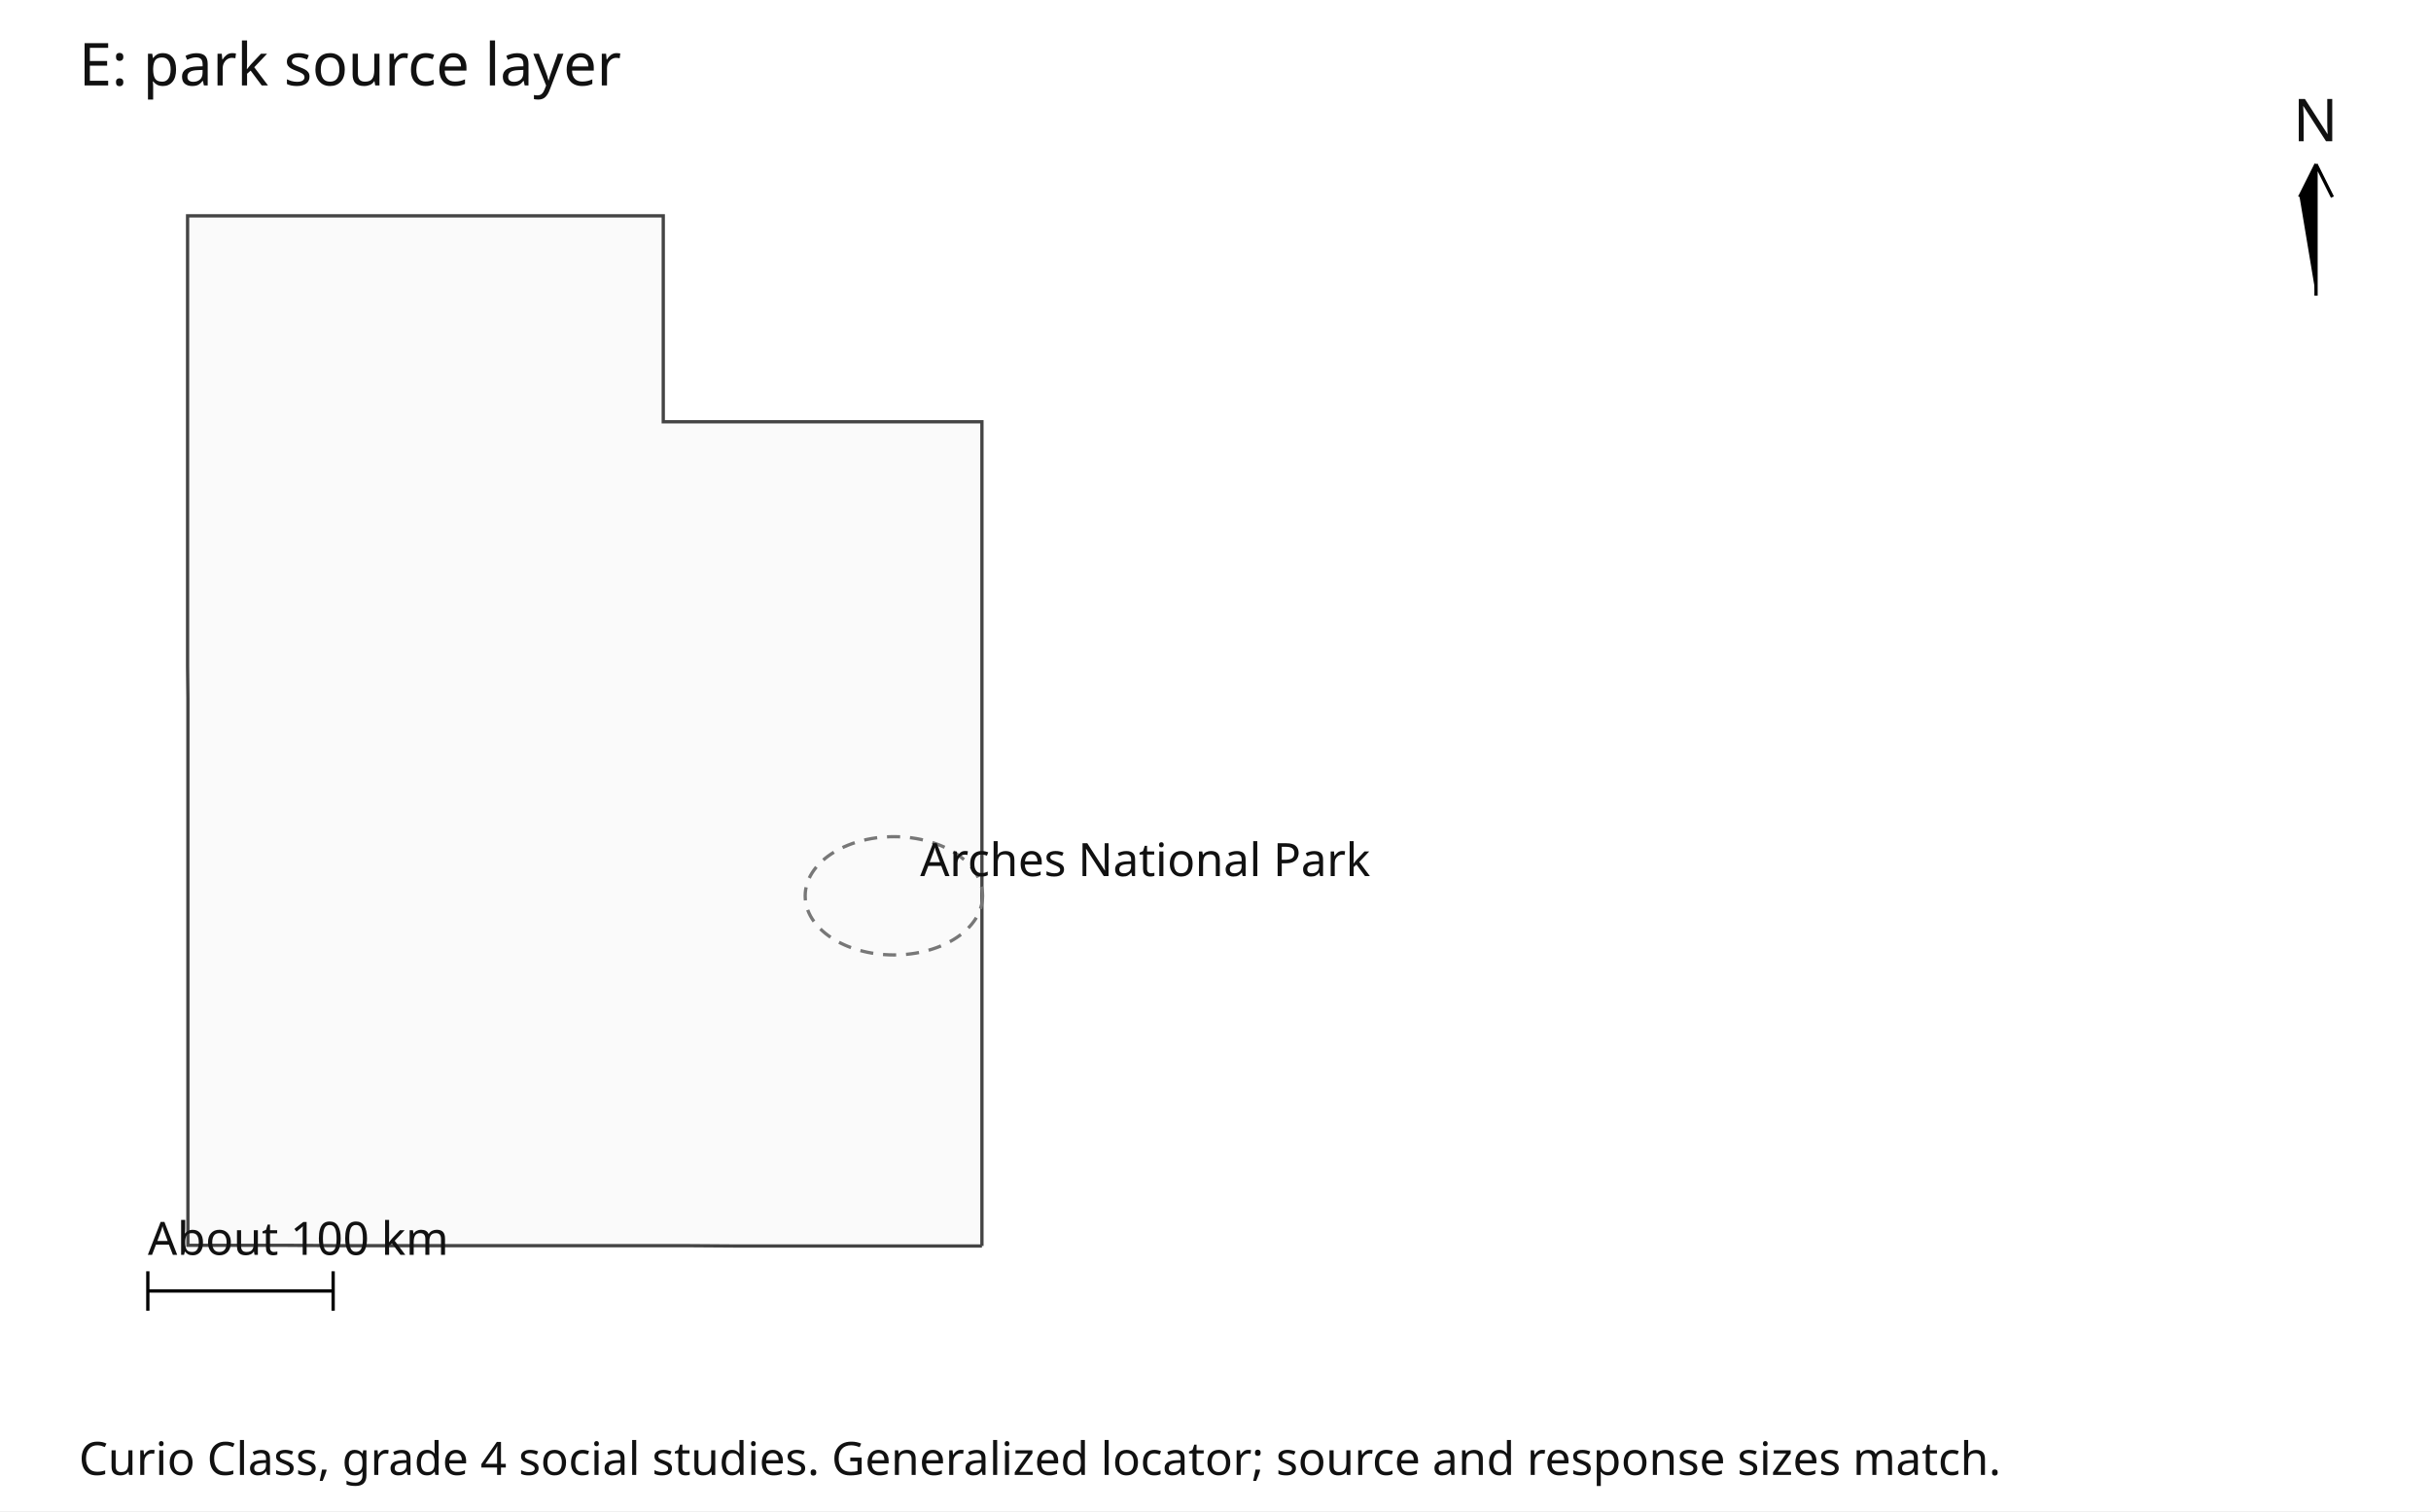
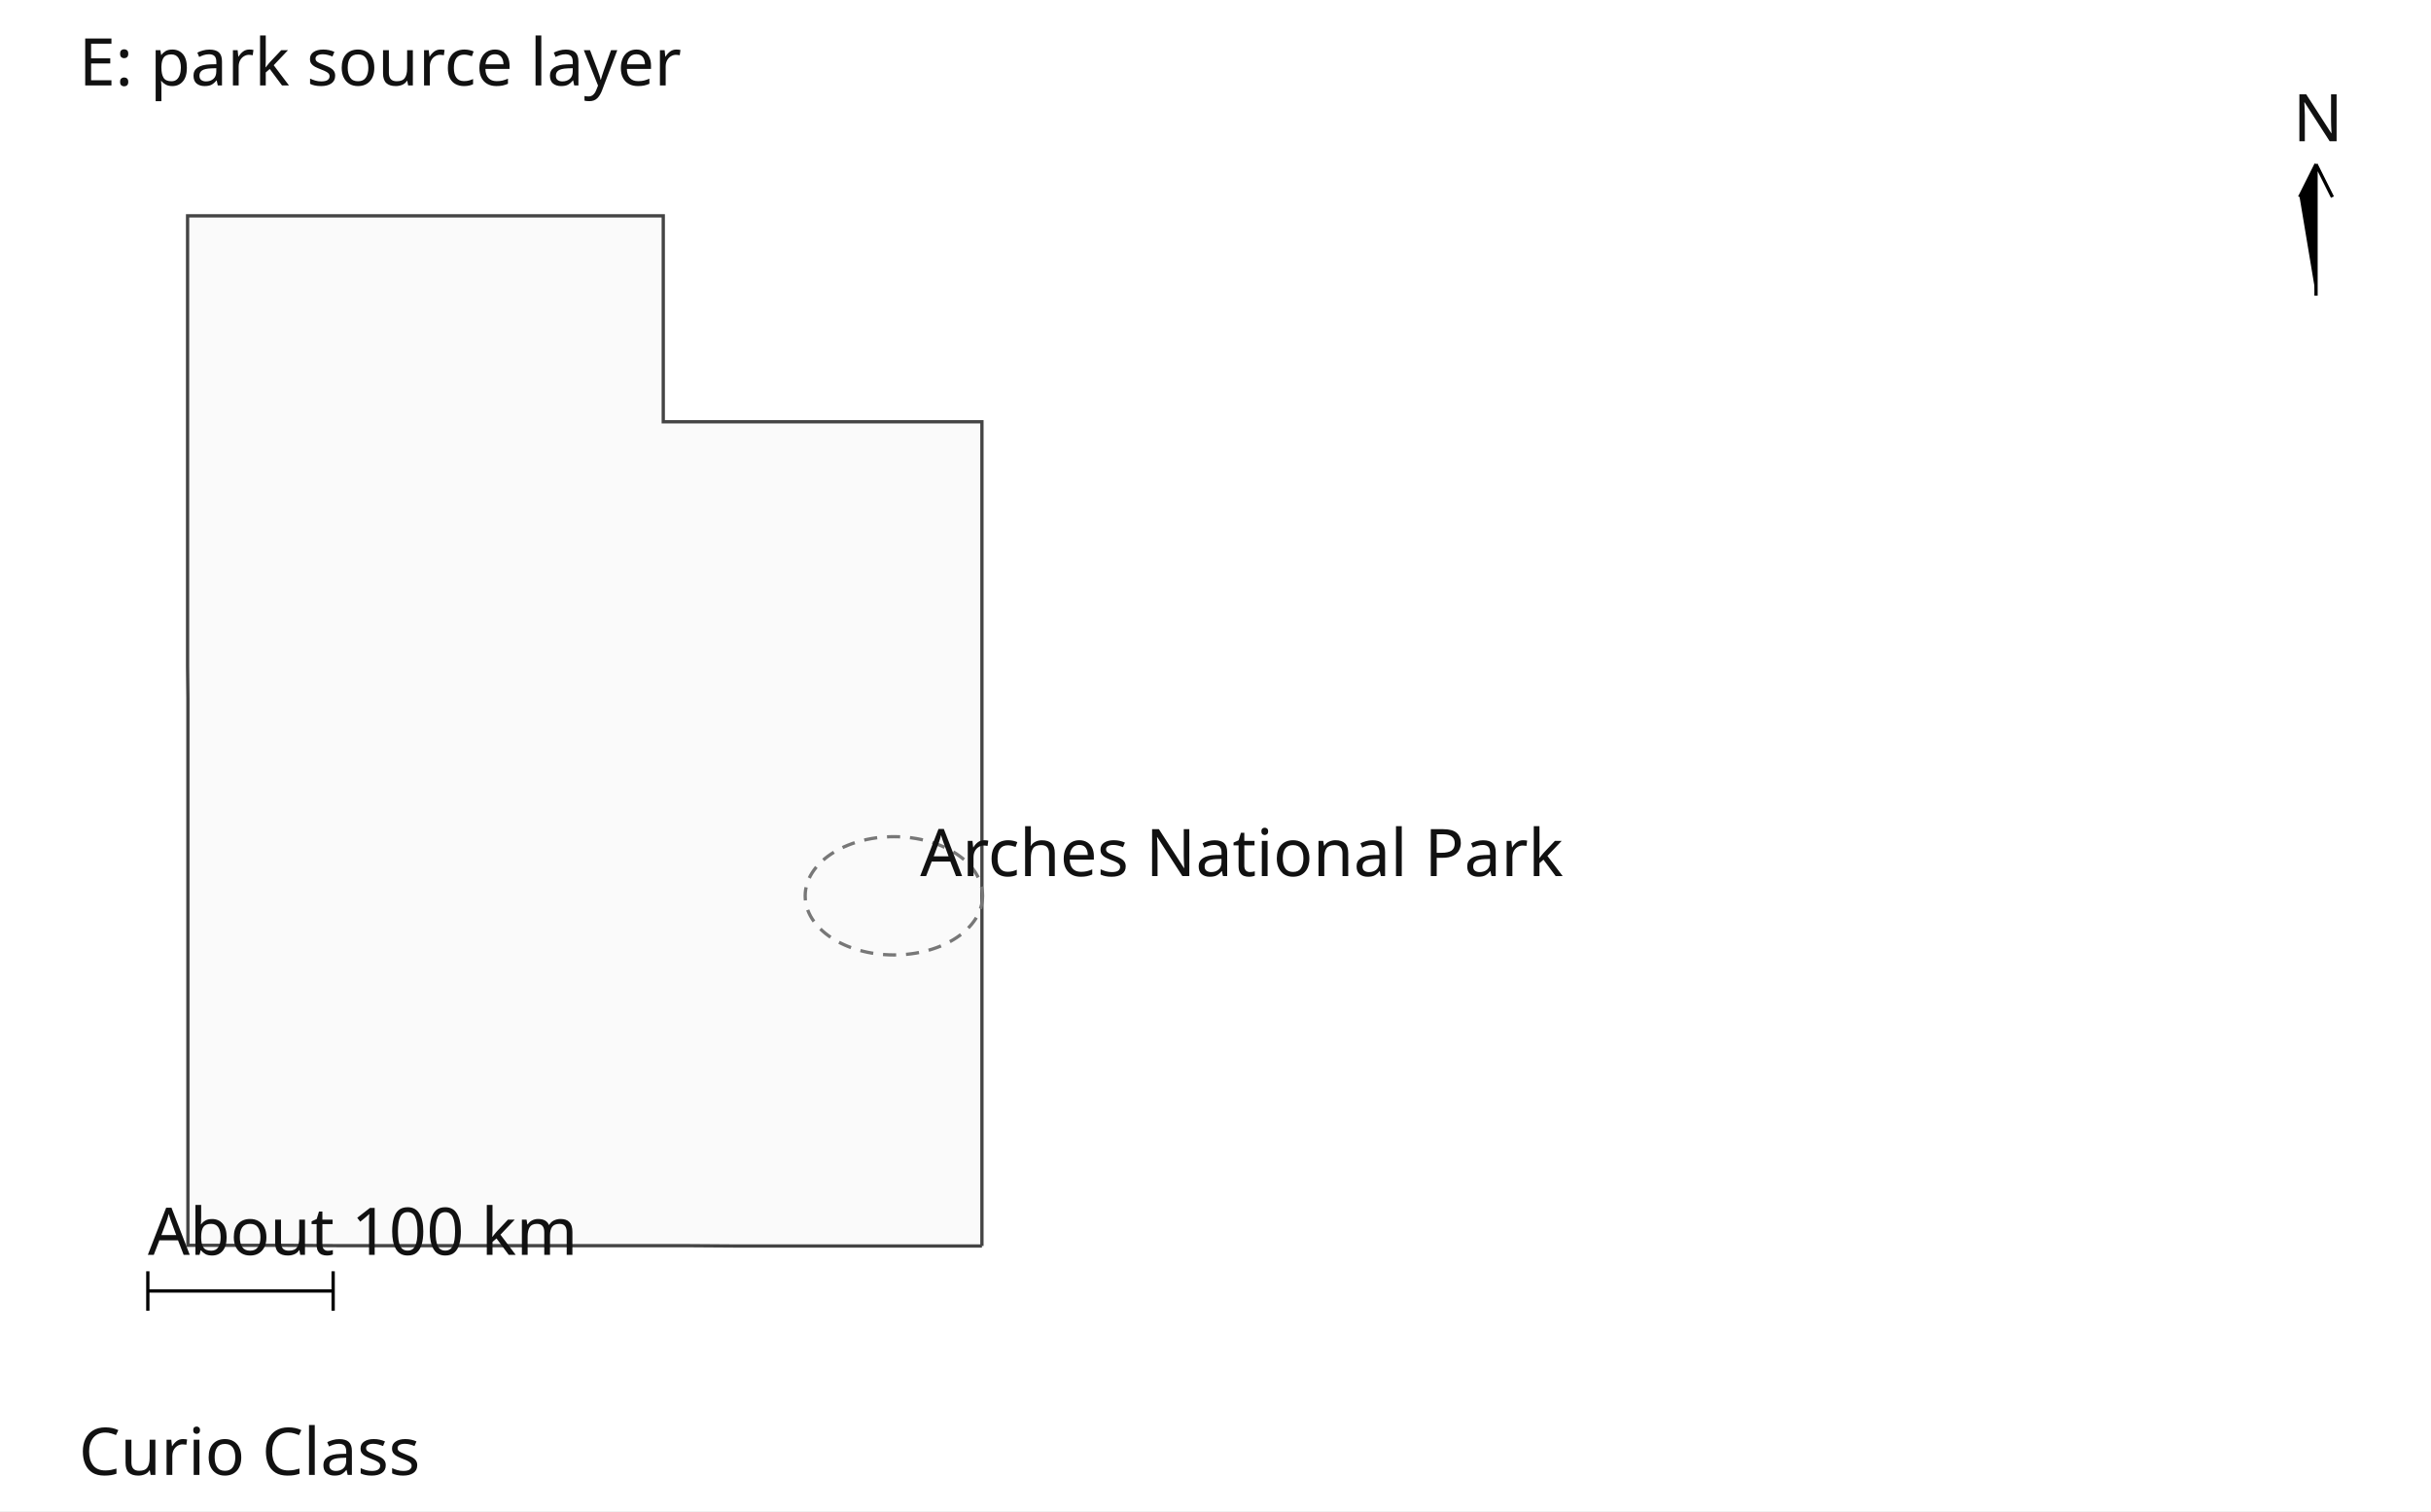
<svg xmlns="http://www.w3.org/2000/svg" width="7.4in" height="4.6in" viewBox="0 0 740 460">
  <rect width="740" height="460" fill="white" />
-   <style>text{font:18px sans-serif;fill:#111} .small{font:14px sans-serif}</style>
+   <style>text{font:20px sans-serif;fill:#111} .small{font:20px sans-serif}</style>
  <text x="24" y="26">E: park source layer</text>
  <path d="M298.9,379.3 L283.8,379.3 L268.7,379.3 L253.6,379.3 L238.5,379.3 L223.4,379.3 L208.3,379.2 L193.2,379.2 L178.1,379.2 L162.9,379.2 L147.8,379.2 L132.7,379.2 L117.6,379.2 L102.5,379.2 L87.4,379.1 L72.3,379.1 L57.2,379.1 L57.2,369.3 L57.2,359.5 L57.2,349.7 L57.2,339.9 L57.2,330.1 L57.2,320.3 L57.2,310.6 L57.2,300.8 L57.2,291.0 L57.2,281.2 L57.2,271.4 L57.2,261.6 L57.2,251.8 L57.2,242.0 L57.2,232.2 L57.2,222.4 L57.2,212.6 L57.1,202.8 L57.1,193.0 L57.1,183.2 L57.1,173.4 L57.1,163.6 L57.1,153.8 L57.1,144.0 L57.1,134.2 L57.1,124.4 L57.1,114.7 L57.1,104.9 L57.1,95.1 L57.1,85.3 L57.1,75.5 L57.1,65.7 L66.2,65.7 L75.2,65.7 L84.3,65.7 L93.3,65.7 L102.4,65.7 L111.4,65.7 L120.5,65.7 L129.5,65.7 L138.6,65.7 L147.6,65.7 L156.7,65.7 L165.7,65.7 L174.8,65.7 L183.8,65.7 L192.9,65.7 L201.9,65.7 L201.9,73.5 L201.9,81.4 L201.9,89.2 L201.9,97.1 L201.9,104.9 L201.9,112.7 L201.9,120.6 L201.9,128.4 L214.1,128.4 L226.2,128.4 L238.3,128.4 L250.4,128.4 L262.5,128.4 L274.7,128.4 L286.8,128.4 L298.9,128.4 L298.9,144.1 L298.9,159.8 L298.9,175.5 L298.9,191.1 L298.9,206.8 L298.9,222.5 L298.9,238.2 L298.9,253.9 L298.9,269.6 L298.9,285.2 L298.9,300.9 L298.9,316.6 L298.9,332.3 L298.9,348.0 L298.9,363.6 L298.9,379.3" fill="#fafafa" stroke="#444" stroke-width="1" />
  <ellipse cx="272.1" cy="272.7" rx="27" ry="18" fill="none" stroke="#777" stroke-dasharray="4 3" />
  <text x="280.1" y="266.7" class="small">Arches National Park</text>
  <path d="M45 393h56.41 M45 387v12 M101.41 387v12" stroke="black" fill="none" />
  <text x="45" y="382" class="small">About 100 km</text>
  <path d="M705 90v-40l-5 10m5-10l5 10" stroke="black" />
  <text x="698" y="43">N</text>
-   <text x="24" y="449" class="small">Curio Class, grade 4 social studies. Generalized locator; source and response sizes match.</text>
+   <text x="24" y="449" class="small">Curio Class</text>
</svg>
